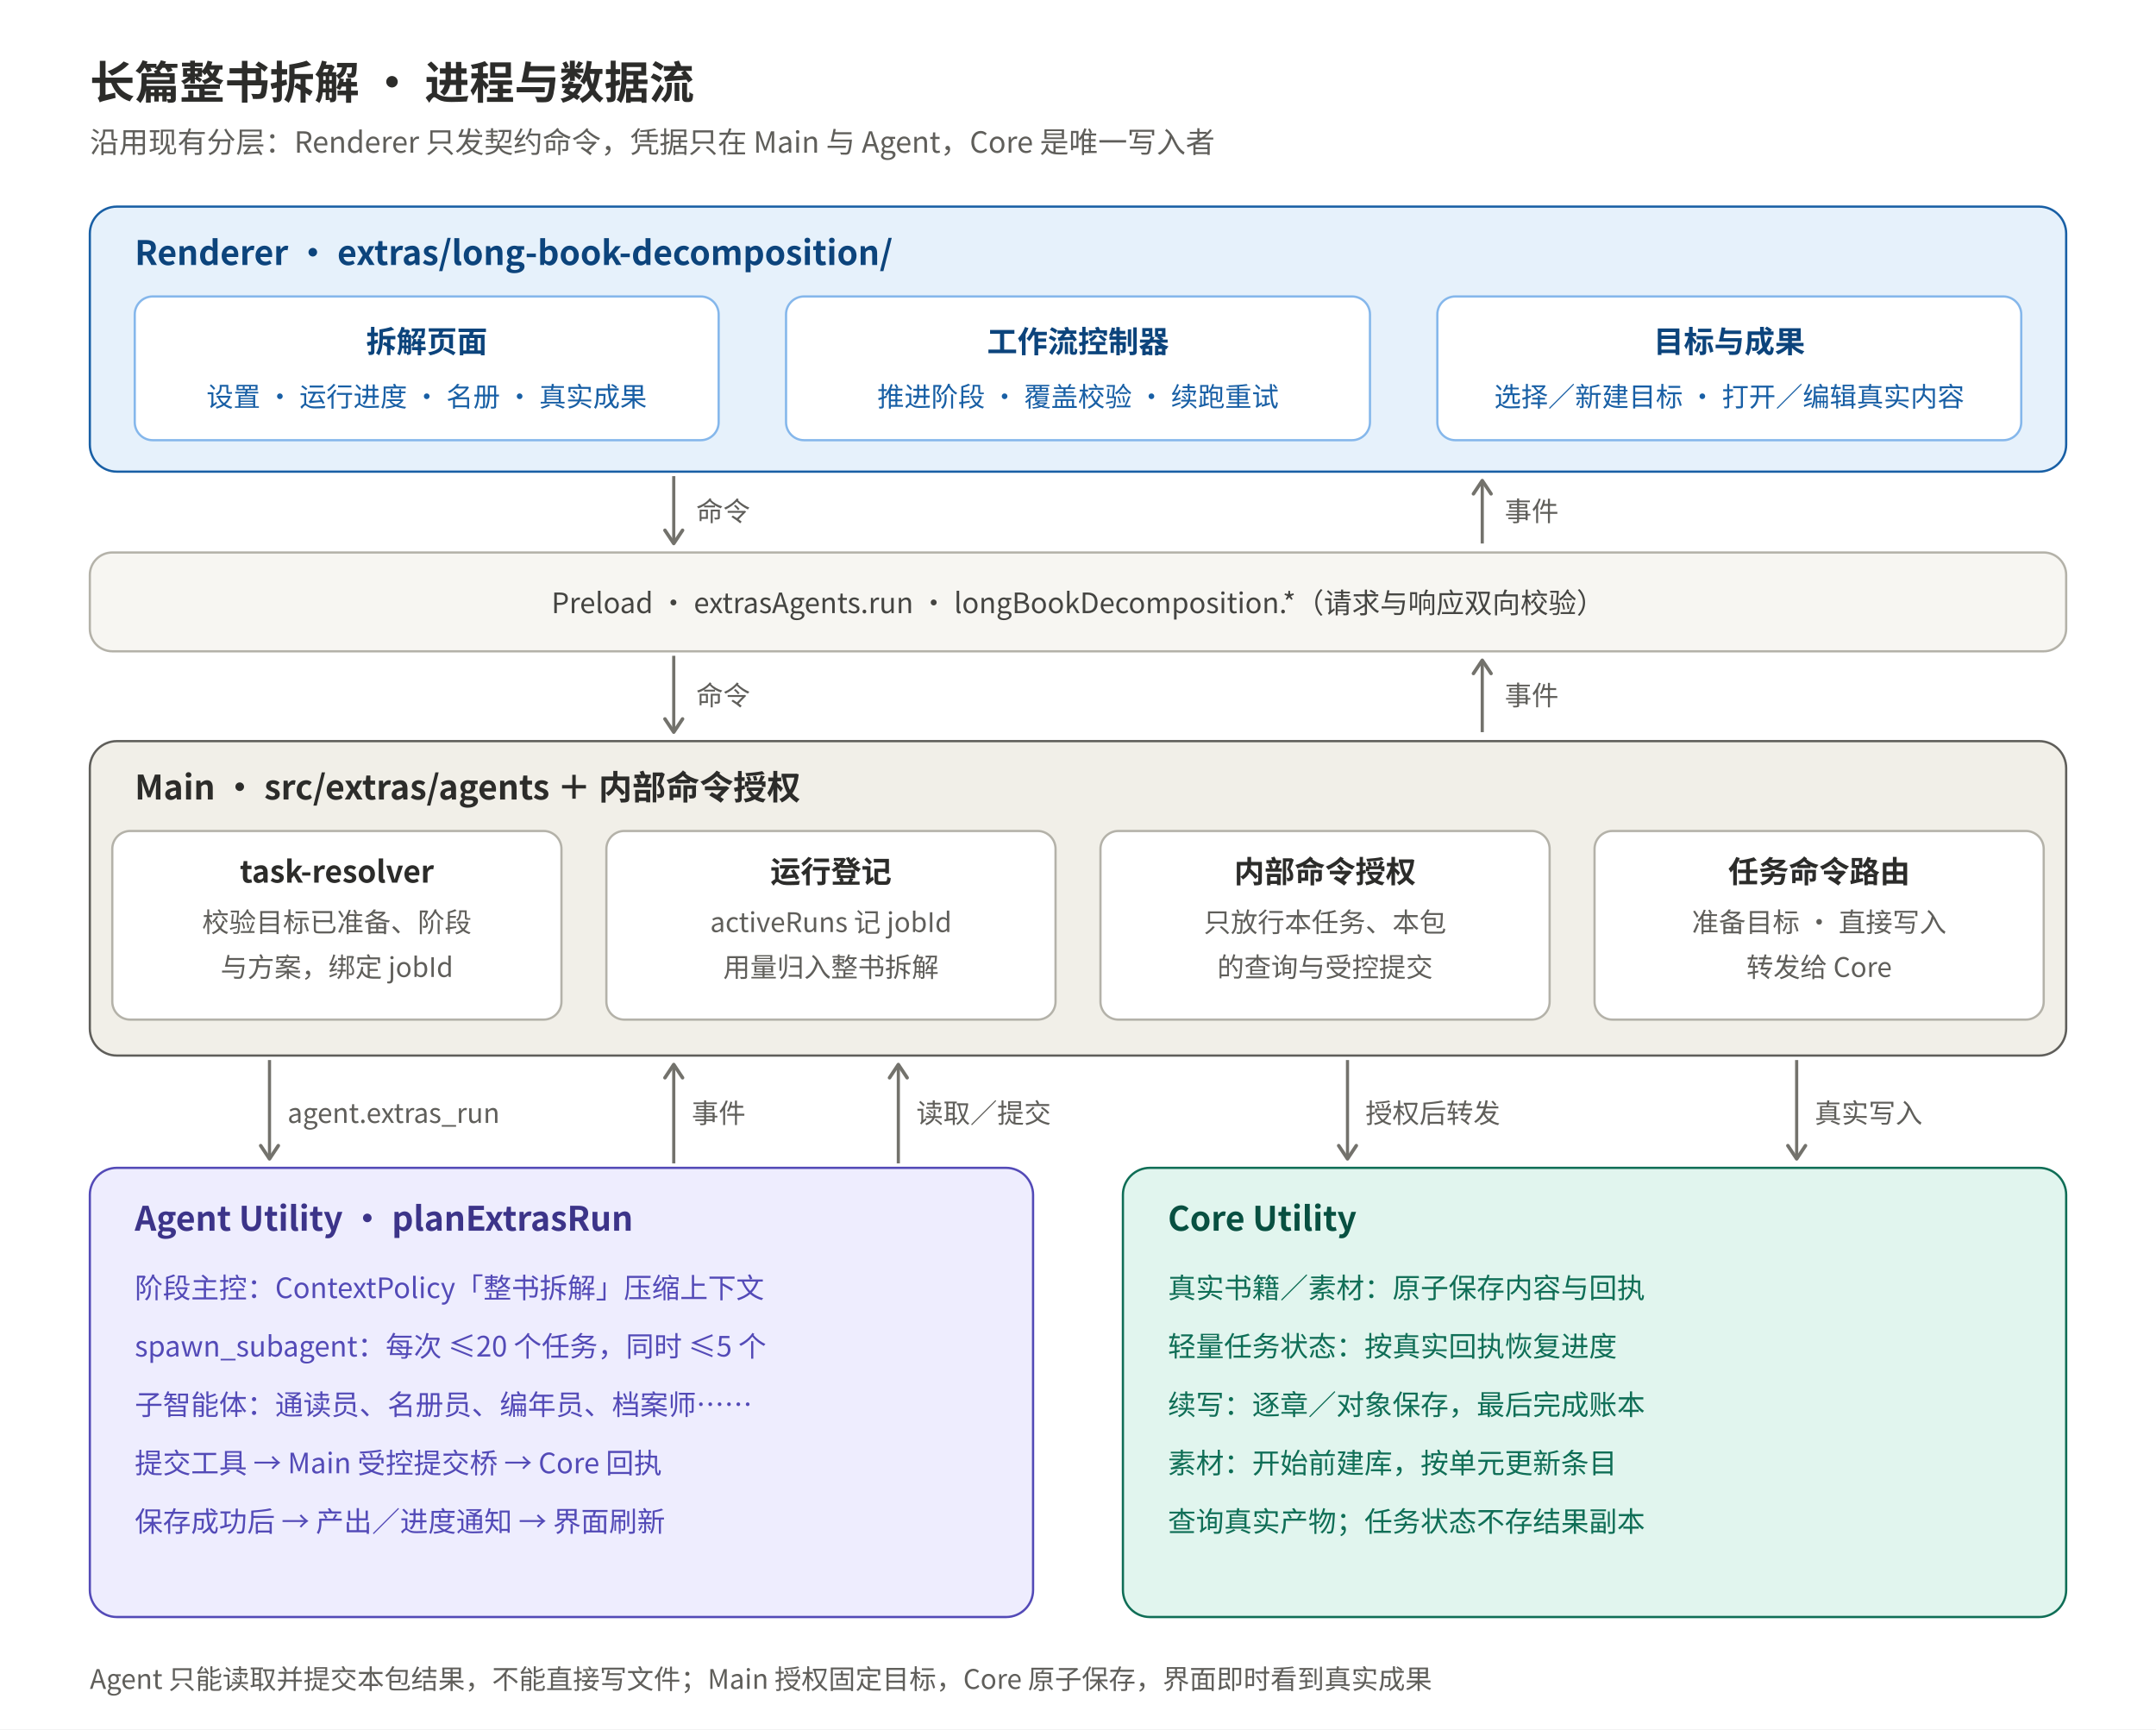
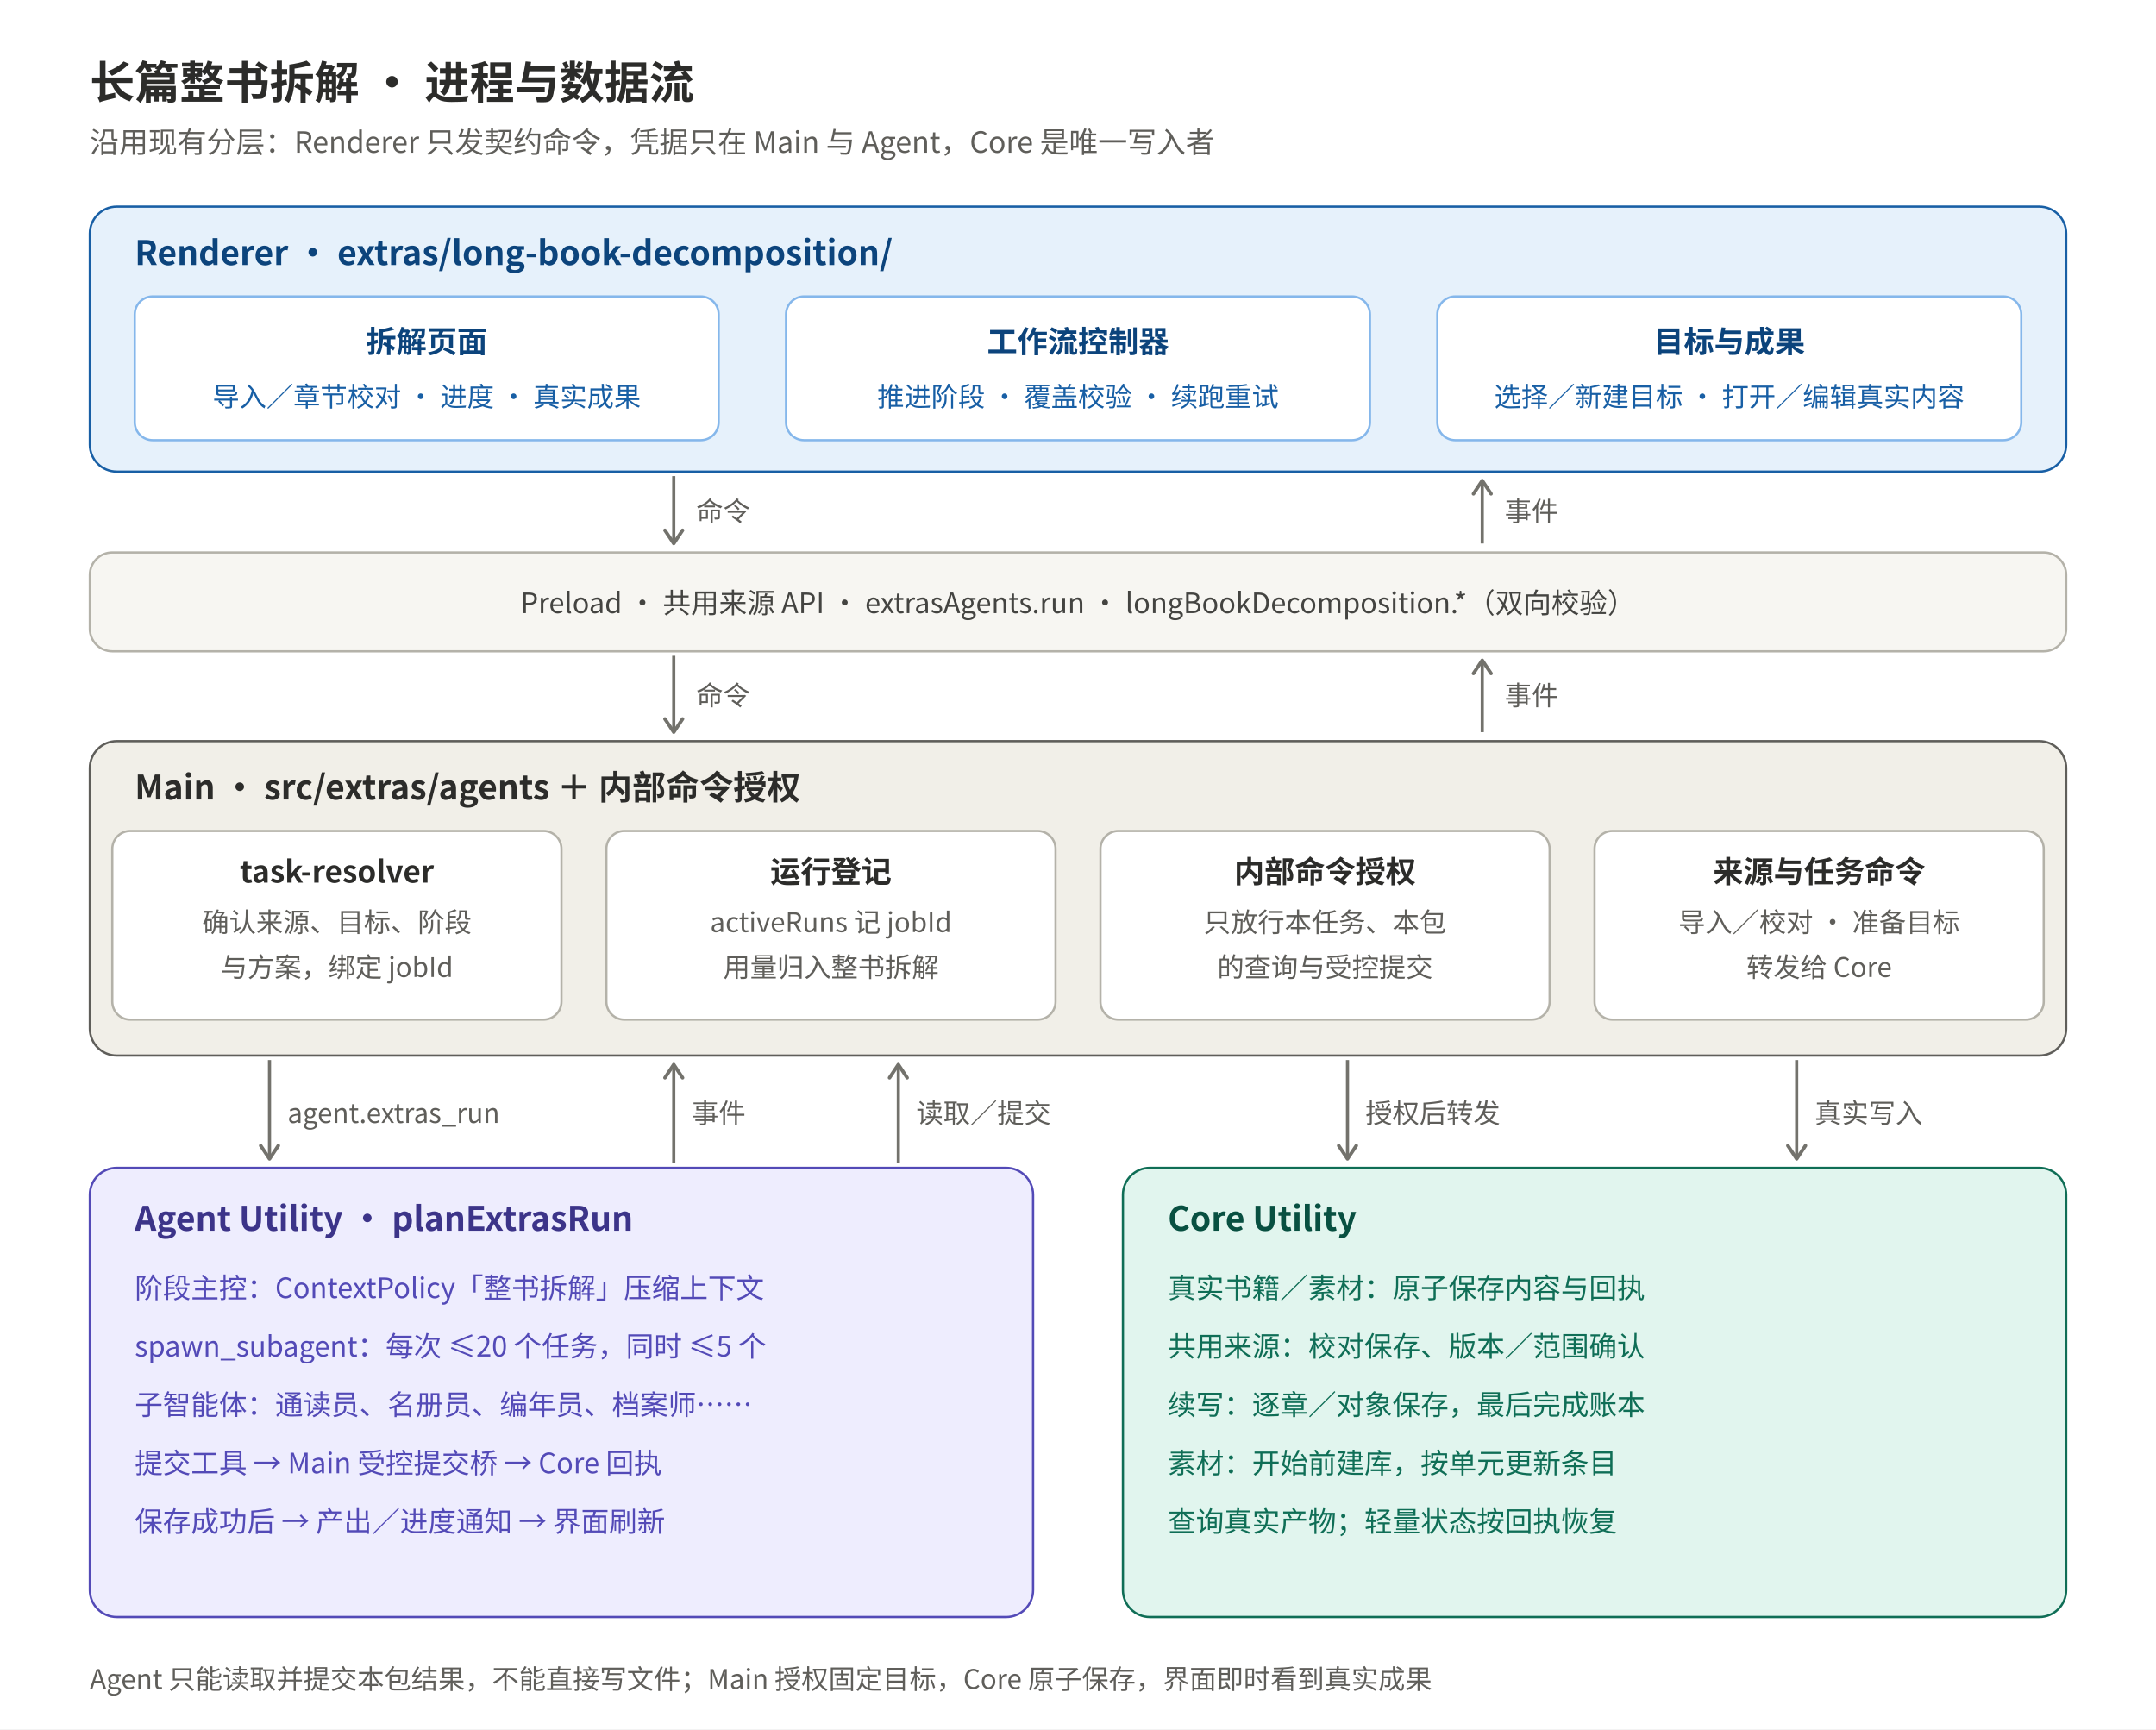
<svg xmlns="http://www.w3.org/2000/svg" fill="#2C2C2A" width="960" height="770" viewBox="0 0 960 770" role="img">
  <defs>
    <style>
      svg { font-family: -apple-system, BlinkMacSystemFont, "PingFang SC", "Hiragino Sans GB", "Microsoft YaHei", "Noto Sans CJK SC", "Source Han Sans SC", sans-serif; }
      .h1 { font-size: 20px; font-weight: 600; }
      .lead { font-size: 13px; fill: #5F5E5A; }
      .bt { font-size: 15px; font-weight: 600; }
      .sbt { font-size: 13.5px; font-weight: 600; }
      .sbs { font-size: 12px; }
      .line { font-size: 12.5px; }
      .lbl { font-size: 12px; fill: #5F5E5A; }
      .r-t { fill: #0C447C; } .r-s { fill: #185FA5; }
      .m-s { fill: #5F5E5A; }
      .a-t { fill: #3C3489; } .a-s { fill: #534AB7; }
      .c-t { fill: #085041; } .c-s { fill: #0F6E56; }
    </style>
    <marker id="arrow" viewBox="0 0 10 10" refX="8" refY="5" markerWidth="7" markerHeight="7" orient="auto-start-reverse">
      <path d="M2 1L8 5L2 9" fill="none" stroke="#73726C" stroke-width="1.6" stroke-linecap="round" stroke-linejoin="round" />
    </marker>
  </defs>
  <rect width="960" height="770" fill="#FFFFFF" />
  <text class="h1" x="40" y="44">长篇整书拆解 · 进程与数据流</text>
  <text class="lead" x="40" y="68">沿用现有分层：Renderer 只发契约命令，凭据只在 Main 与 Agent，Core 是唯一写入者</text>
  <rect x="40" y="92" width="880" height="118" rx="12" fill="#E6F1FB" stroke="#185FA5" stroke-width="1" />
  <text class="bt r-t" x="60" y="118">Renderer · extras/long-book-decomposition/</text>
  <g fill="#FFFFFF" stroke="#85B7EB" stroke-width="1">
    <rect x="60" y="132" width="260" height="64" rx="8" />
    <rect x="350" y="132" width="260" height="64" rx="8" />
    <rect x="640" y="132" width="260" height="64" rx="8" />
  </g>
  <text class="sbt r-t" x="190" y="157" text-anchor="middle">拆解页面</text>
-   <text class="sbs r-s" x="190" y="181" text-anchor="middle">设置 · 运行进度 · 名册 · 真实成果</text>
+   <text class="sbs r-s" x="190" y="181" text-anchor="middle">导入／章节校对 · 进度 · 真实成果</text>
  <text class="sbt r-t" x="480" y="157" text-anchor="middle">工作流控制器</text>
  <text class="sbs r-s" x="480" y="181" text-anchor="middle">推进阶段 · 覆盖校验 · 续跑重试</text>
  <text class="sbt r-t" x="770" y="157" text-anchor="middle">目标与成果</text>
  <text class="sbs r-s" x="770" y="181" text-anchor="middle">选择／新建目标 · 打开／编辑真实内容</text>
  <line x1="300" y1="212" x2="300" y2="242" stroke="#73726C" stroke-width="1.4" marker-end="url(#arrow)" />
  <text class="lbl" x="310" y="232">命令</text>
  <line x1="660" y1="242" x2="660" y2="214" stroke="#73726C" stroke-width="1.4" marker-end="url(#arrow)" />
  <text class="lbl" x="670" y="232">事件</text>
  <rect x="40" y="246" width="880" height="44" rx="10" fill="#F7F6F2" stroke="#B4B2A9" stroke-width="1" />
-   <text class="line" x="480" y="273" text-anchor="middle" fill="#444441">Preload · extrasAgents.run · longBookDecomposition.*（请求与响应双向校验）</text>
+   <text class="line" x="480" y="273" text-anchor="middle" fill="#444441">Preload · 共用来源 API · extrasAgents.run · longBookDecomposition.*（双向校验）</text>
  <line x1="300" y1="292" x2="300" y2="326" stroke="#73726C" stroke-width="1.4" marker-end="url(#arrow)" />
  <text class="lbl" x="310" y="314">命令</text>
  <line x1="660" y1="326" x2="660" y2="294" stroke="#73726C" stroke-width="1.4" marker-end="url(#arrow)" />
  <text class="lbl" x="670" y="314">事件</text>
  <rect x="40" y="330" width="880" height="140" rx="12" fill="#F1EFE8" stroke="#5F5E5A" stroke-width="1" />
  <text class="bt" x="60" y="356">Main · src/extras/agents ＋ 内部命令授权</text>
  <g fill="#FFFFFF" stroke="#B4B2A9" stroke-width="1">
    <rect x="50" y="370" width="200" height="84" rx="8" />
    <rect x="270" y="370" width="200" height="84" rx="8" />
    <rect x="490" y="370" width="200" height="84" rx="8" />
    <rect x="710" y="370" width="200" height="84" rx="8" />
  </g>
  <text class="sbt" x="150" y="393" text-anchor="middle">task-resolver</text>
-   <text class="sbs m-s" x="150" y="415" text-anchor="middle">校验目标已准备、阶段</text>
+   <text class="sbs m-s" x="150" y="415" text-anchor="middle">确认来源、目标、阶段</text>
  <text class="sbs m-s" x="150" y="435" text-anchor="middle">与方案，绑定 jobId</text>
  <text class="sbt" x="370" y="393" text-anchor="middle">运行登记</text>
  <text class="sbs m-s" x="370" y="415" text-anchor="middle">activeRuns 记 jobId</text>
  <text class="sbs m-s" x="370" y="435" text-anchor="middle">用量归入整书拆解</text>
  <text class="sbt" x="590" y="393" text-anchor="middle">内部命令授权</text>
  <text class="sbs m-s" x="590" y="415" text-anchor="middle">只放行本任务、本包</text>
  <text class="sbs m-s" x="590" y="435" text-anchor="middle">的查询与受控提交</text>
-   <text class="sbt" x="810" y="393" text-anchor="middle">任务命令路由</text>
-   <text class="sbs m-s" x="810" y="415" text-anchor="middle">准备目标 · 直接写入</text>
+   <text class="sbt" x="810" y="393" text-anchor="middle">来源与任务命令</text>
+   <text class="sbs m-s" x="810" y="415" text-anchor="middle">导入／校对 · 准备目标</text>
  <text class="sbs m-s" x="810" y="435" text-anchor="middle">转发给 Core</text>
  <line x1="120" y1="472" x2="120" y2="516" stroke="#73726C" stroke-width="1.4" marker-end="url(#arrow)" />
  <text class="lbl" x="128" y="500">agent.extras_run</text>
  <line x1="300" y1="518" x2="300" y2="474" stroke="#73726C" stroke-width="1.4" marker-end="url(#arrow)" />
  <text class="lbl" x="308" y="500">事件</text>
  <line x1="400" y1="518" x2="400" y2="474" stroke="#73726C" stroke-width="1.4" marker-end="url(#arrow)" />
  <text class="lbl" x="408" y="500">读取／提交</text>
  <line x1="600" y1="472" x2="600" y2="516" stroke="#73726C" stroke-width="1.4" marker-end="url(#arrow)" />
  <text class="lbl" x="608" y="500">授权后转发</text>
  <line x1="800" y1="472" x2="800" y2="516" stroke="#73726C" stroke-width="1.4" marker-end="url(#arrow)" />
  <text class="lbl" x="808" y="500">真实写入</text>
  <rect x="40" y="520" width="420" height="200" rx="12" fill="#EEEDFE" stroke="#534AB7" stroke-width="1" />
  <text class="bt a-t" x="60" y="548">Agent Utility · planExtrasRun</text>
  <text class="line a-s" x="60" y="578">阶段主控：ContextPolicy「整书拆解」压缩上下文</text>
  <text class="line a-s" x="60" y="604">spawn_subagent：每次 ≤20 个任务，同时 ≤5 个</text>
  <text class="line a-s" x="60" y="630">子智能体：通读员、名册员、编年员、档案师……</text>
  <text class="line a-s" x="60" y="656">提交工具 → Main 受控提交桥 → Core 回执</text>
  <text class="line a-s" x="60" y="682">保存成功后 → 产出／进度通知 → 界面刷新</text>
  <rect x="500" y="520" width="420" height="200" rx="12" fill="#E1F5EE" stroke="#0F6E56" stroke-width="1" />
  <text class="bt c-t" x="520" y="548">Core Utility</text>
  <text class="line c-s" x="520" y="578">真实书籍／素材：原子保存内容与回执</text>
-   <text class="line c-s" x="520" y="604">轻量任务状态：按真实回执恢复进度</text>
+   <text class="line c-s" x="520" y="604">共用来源：校对保存、版本／范围确认</text>
  <text class="line c-s" x="520" y="630">续写：逐章／对象保存，最后完成账本</text>
  <text class="line c-s" x="520" y="656">素材：开始前建库，按单元更新条目</text>
-   <text class="line c-s" x="520" y="682">查询真实产物；任务状态不存结果副本</text>
+   <text class="line c-s" x="520" y="682">查询真实产物；轻量状态按回执恢复</text>
  <text class="lbl" x="40" y="752">Agent 只能读取并提交本包结果，不能直接写文件；Main 授权固定目标，Core 原子保存，界面即时看到真实成果</text>
</svg>
